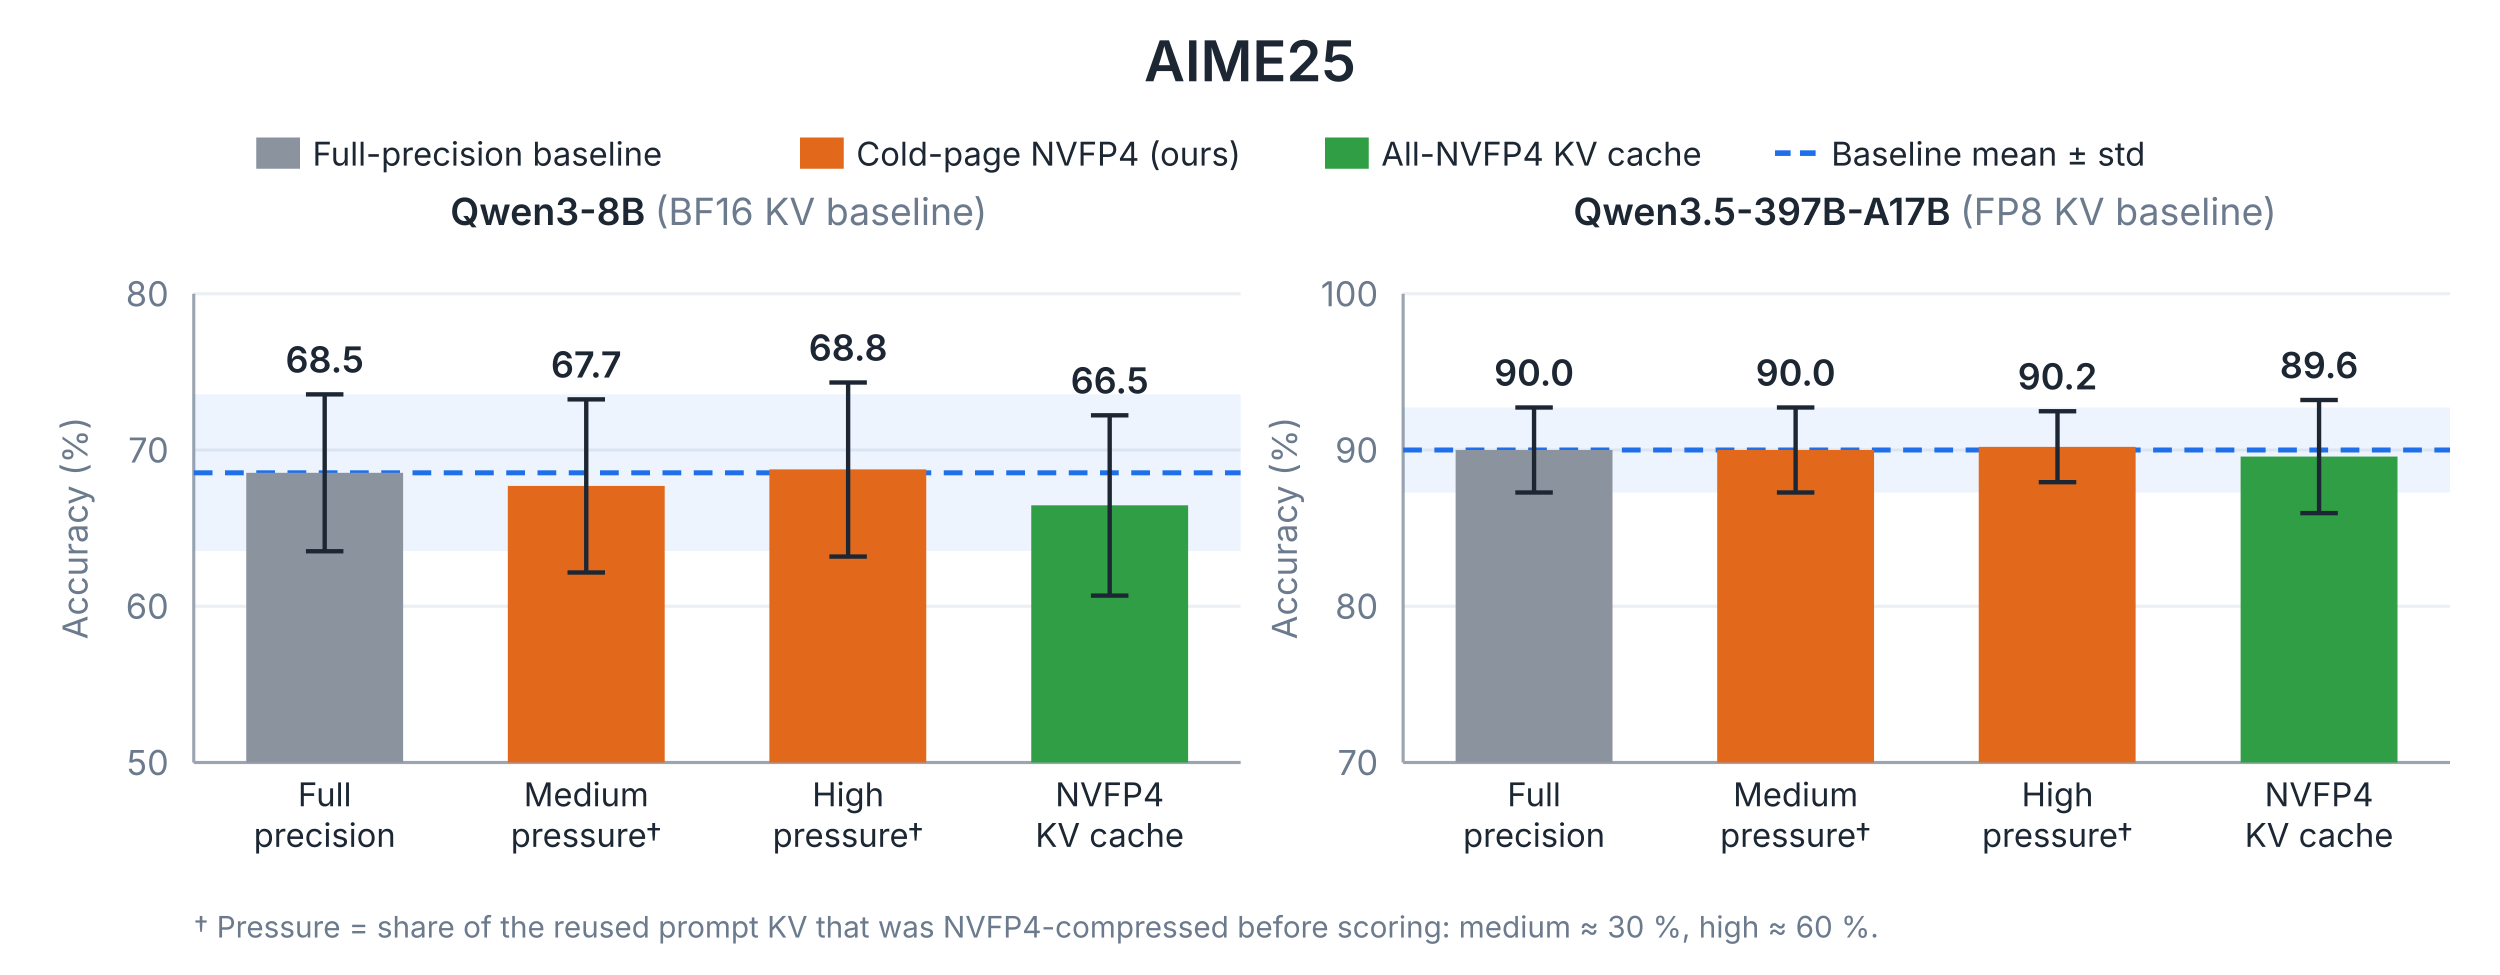
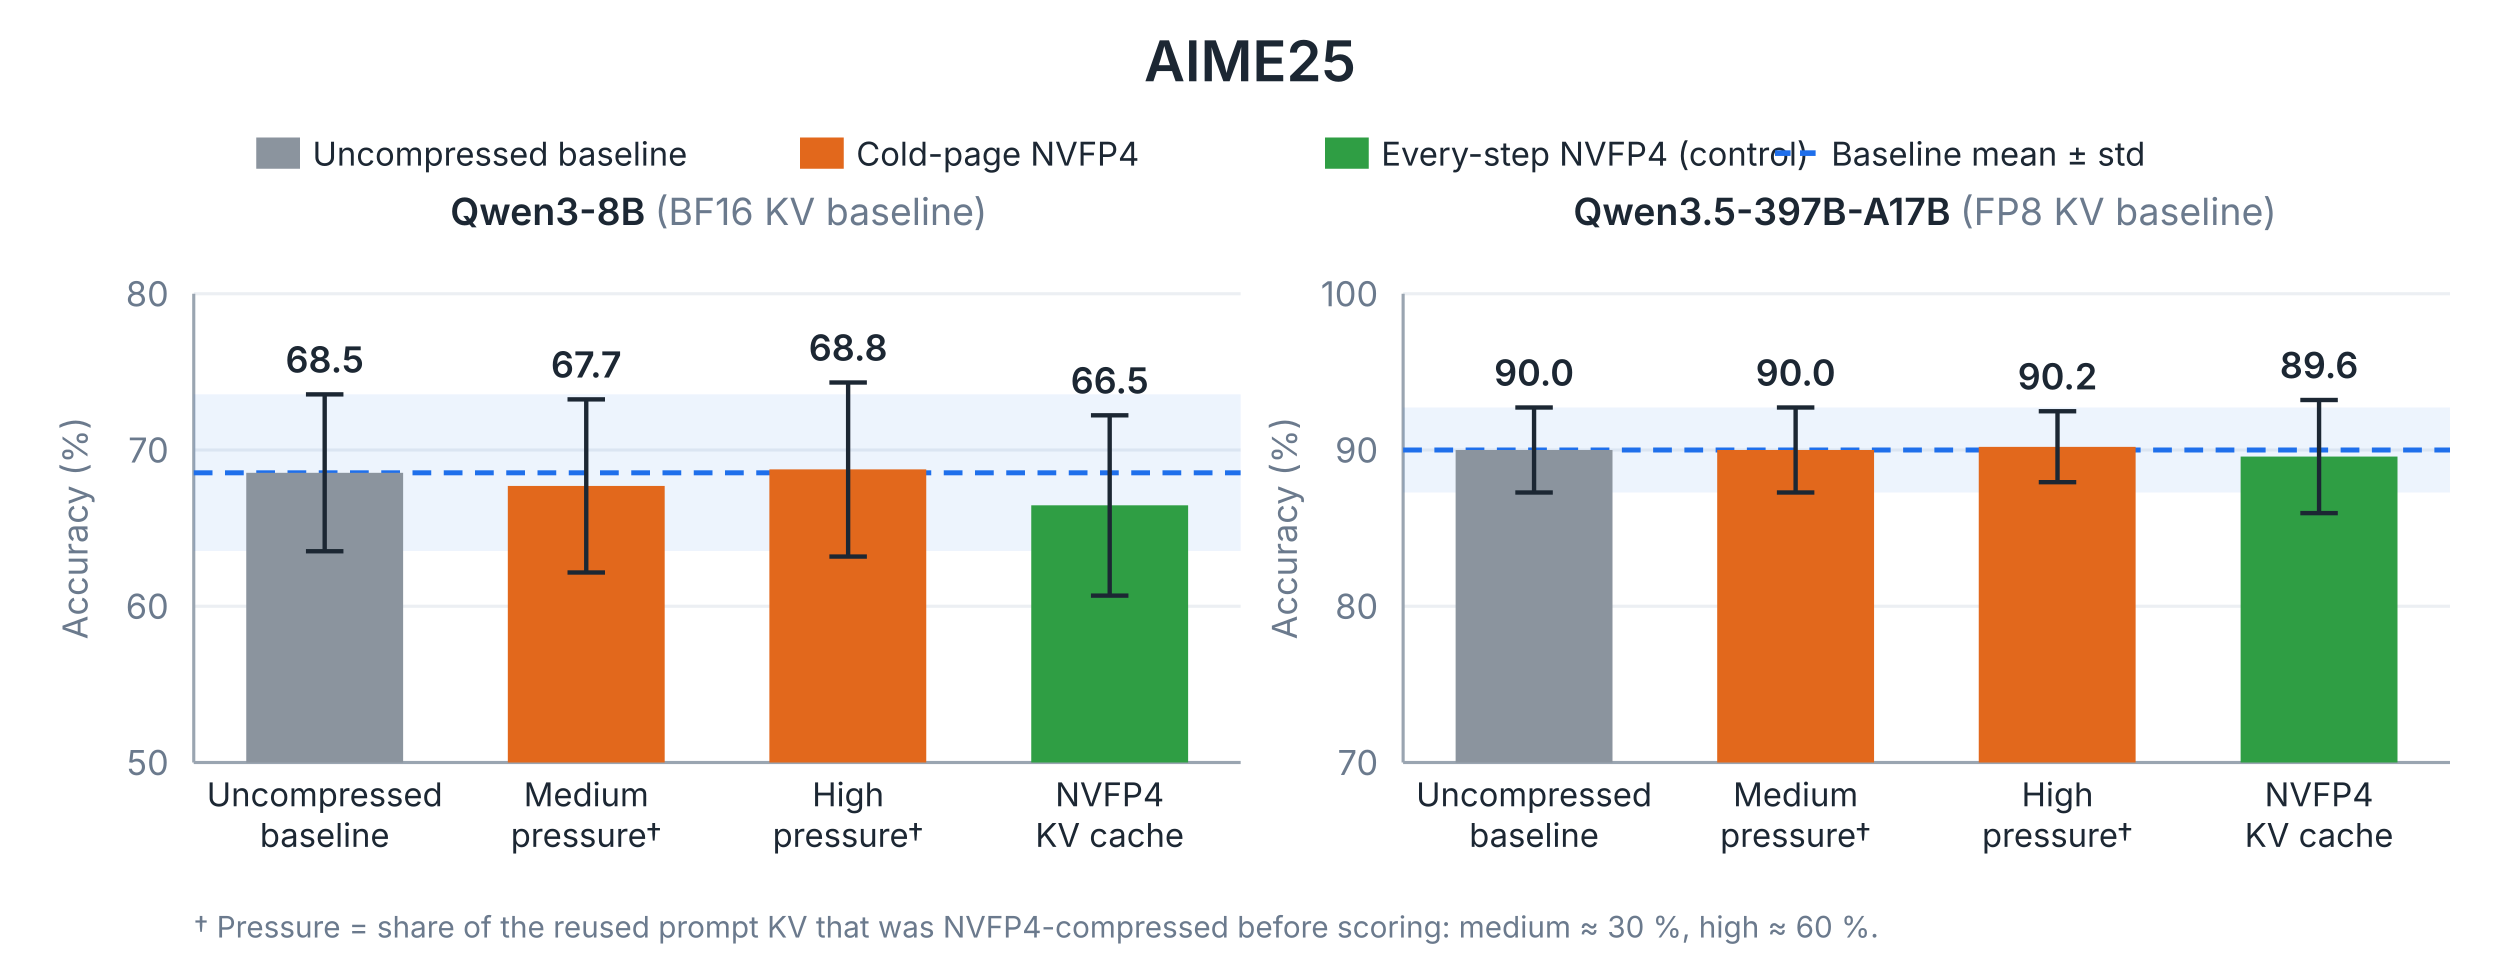
<svg xmlns="http://www.w3.org/2000/svg" viewBox="0 0 800 312" width="800" height="312" style="width:100%;height:auto;background:#fff;font-family:system-ui,-apple-system,Segoe UI,sans-serif">
  <text x="400" y="26" font-size="18" font-weight="600" fill="#1c2733" text-anchor="middle">AIME25</text>
  <rect x="82" y="44" width="14" height="10" fill="#8b949e" />
-   <text x="100" y="53" font-size="10.5" fill="#1c2733">Full-precision baseline</text>
+   <text x="100" y="53" font-size="10.5" fill="#1c2733">Uncompressed baseline</text>
  <rect x="256" y="44" width="14" height="10" fill="#e2681c" />
-   <text x="274" y="53" font-size="10.5" fill="#1c2733">Cold-page NVFP4 (ours)</text>
+   <text x="274" y="53" font-size="10.5" fill="#1c2733">Cold-page NVFP4</text>
  <rect x="424" y="44" width="14" height="10" fill="#2f9e44" />
-   <text x="442" y="53" font-size="10.5" fill="#1c2733">All-NVFP4 KV cache</text>
+   <text x="442" y="53" font-size="10.5" fill="#1c2733">Every-step NVFP4 (control)</text>
  <line x1="568" y1="49" x2="582" y2="49" stroke="#1f6feb" stroke-width="1.8" stroke-dasharray="5 3" />
  <text x="586" y="53" font-size="10.5" fill="#1c2733">Baseline mean ± std</text>
  <text x="230" y="72" font-size="12" font-weight="600" fill="#1c2733" text-anchor="middle">Qwen3-8B <tspan font-weight="400" fill="#6b7a8d">(BF16 KV baseline)</tspan>
  </text>
  <line x1="62" y1="244.0" x2="397" y2="244.0" stroke="#eceff3" />
  <text x="54" y="248.0" font-size="11" fill="#6b7a8d" text-anchor="end">50</text>
  <line x1="62" y1="194.0" x2="397" y2="194.0" stroke="#eceff3" />
  <text x="54" y="198.0" font-size="11" fill="#6b7a8d" text-anchor="end">60</text>
  <line x1="62" y1="144.0" x2="397" y2="144.0" stroke="#eceff3" />
  <text x="54" y="148.0" font-size="11" fill="#6b7a8d" text-anchor="end">70</text>
  <line x1="62" y1="94.0" x2="397" y2="94.0" stroke="#eceff3" />
  <text x="54" y="98.0" font-size="11" fill="#6b7a8d" text-anchor="end">80</text>
  <line x1="62" y1="94" x2="62" y2="244" stroke="#9aa5b1" />
  <line x1="62" y1="244" x2="397" y2="244" stroke="#9aa5b1" />
  <rect x="62" y="126.2" width="335" height="50.1" fill="#1f6feb" opacity="0.08" />
  <line x1="62" y1="151.3" x2="397" y2="151.3" stroke="#1f6feb" stroke-width="1.6" stroke-dasharray="6 4" />
  <rect x="78.8" y="151.3" width="50.2" height="92.7" fill="#8b949e" />
  <line x1="103.9" y1="126.2" x2="103.9" y2="176.4" stroke="#1c2733" stroke-width="1.4" />
  <line x1="97.9" y1="126.2" x2="109.9" y2="126.2" stroke="#1c2733" stroke-width="1.4" />
  <line x1="97.9" y1="176.4" x2="109.9" y2="176.4" stroke="#1c2733" stroke-width="1.4" />
  <text x="103.9" y="119.2" font-size="11.5" font-weight="600" fill="#1c2733" text-anchor="middle">68.5</text>
-   <text x="103.9" y="258" font-size="10.5" fill="#1c2733" text-anchor="middle">Full</text>
-   <text x="103.9" y="271" font-size="10.5" fill="#1c2733" text-anchor="middle">precision</text>
+   <text x="103.9" y="258" font-size="10.5" fill="#1c2733" text-anchor="middle">Uncompressed</text>
+   <text x="103.9" y="271" font-size="10.5" fill="#1c2733" text-anchor="middle">baseline</text>
  <rect x="162.5" y="155.5" width="50.2" height="88.5" fill="#e2681c" />
  <line x1="187.6" y1="127.8" x2="187.6" y2="183.2" stroke="#1c2733" stroke-width="1.4" />
  <line x1="181.6" y1="127.8" x2="193.6" y2="127.8" stroke="#1c2733" stroke-width="1.4" />
  <line x1="181.6" y1="183.2" x2="193.6" y2="183.2" stroke="#1c2733" stroke-width="1.4" />
  <text x="187.6" y="120.8" font-size="11.5" font-weight="600" fill="#1c2733" text-anchor="middle">67.7</text>
  <text x="187.6" y="258" font-size="10.5" fill="#1c2733" text-anchor="middle">Medium</text>
  <text x="187.6" y="271" font-size="10.5" fill="#1c2733" text-anchor="middle">pressure†</text>
  <rect x="246.2" y="150.2" width="50.2" height="93.8" fill="#e2681c" />
  <line x1="271.4" y1="122.4" x2="271.4" y2="178.1" stroke="#1c2733" stroke-width="1.4" />
  <line x1="265.4" y1="122.4" x2="277.4" y2="122.4" stroke="#1c2733" stroke-width="1.4" />
  <line x1="265.4" y1="178.1" x2="277.4" y2="178.1" stroke="#1c2733" stroke-width="1.4" />
  <text x="271.4" y="115.4" font-size="11.5" font-weight="600" fill="#1c2733" text-anchor="middle">68.8</text>
  <text x="271.4" y="258" font-size="10.5" fill="#1c2733" text-anchor="middle">High</text>
  <text x="271.4" y="271" font-size="10.5" fill="#1c2733" text-anchor="middle">pressure†</text>
  <rect x="330.0" y="161.7" width="50.2" height="82.3" fill="#2f9e44" />
  <line x1="355.1" y1="132.9" x2="355.1" y2="190.6" stroke="#1c2733" stroke-width="1.4" />
  <line x1="349.1" y1="132.9" x2="361.1" y2="132.9" stroke="#1c2733" stroke-width="1.4" />
  <line x1="349.1" y1="190.6" x2="361.1" y2="190.6" stroke="#1c2733" stroke-width="1.4" />
  <text x="355.1" y="125.9" font-size="11.5" font-weight="600" fill="#1c2733" text-anchor="middle">66.5</text>
  <text x="355.1" y="258" font-size="10.5" fill="#1c2733" text-anchor="middle">NVFP4</text>
  <text x="355.1" y="271" font-size="10.5" fill="#1c2733" text-anchor="middle">KV cache</text>
  <text x="28" y="169" font-size="11" fill="#6b7a8d" text-anchor="middle" transform="rotate(-90 28 169)">Accuracy (%)</text>
  <text x="616" y="72" font-size="12" font-weight="600" fill="#1c2733" text-anchor="middle">Qwen3.5-397B-A17B <tspan font-weight="400" fill="#6b7a8d">(FP8 KV baseline)</tspan>
  </text>
  <line x1="449" y1="244.0" x2="784" y2="244.0" stroke="#eceff3" />
  <text x="441" y="248.0" font-size="11" fill="#6b7a8d" text-anchor="end">70</text>
  <line x1="449" y1="194.0" x2="784" y2="194.0" stroke="#eceff3" />
  <text x="441" y="198.0" font-size="11" fill="#6b7a8d" text-anchor="end">80</text>
  <line x1="449" y1="144.0" x2="784" y2="144.0" stroke="#eceff3" />
  <text x="441" y="148.0" font-size="11" fill="#6b7a8d" text-anchor="end">90</text>
  <line x1="449" y1="94.0" x2="784" y2="94.0" stroke="#eceff3" />
  <text x="441" y="98.0" font-size="11" fill="#6b7a8d" text-anchor="end">100</text>
  <line x1="449" y1="94" x2="449" y2="244" stroke="#9aa5b1" />
  <line x1="449" y1="244" x2="784" y2="244" stroke="#9aa5b1" />
  <rect x="449" y="130.4" width="335" height="27.2" fill="#1f6feb" opacity="0.08" />
  <line x1="449" y1="144.0" x2="784" y2="144.0" stroke="#1f6feb" stroke-width="1.6" stroke-dasharray="6 4" />
  <rect x="465.8" y="144.0" width="50.2" height="100.0" fill="#8b949e" />
  <line x1="490.9" y1="130.4" x2="490.9" y2="157.6" stroke="#1c2733" stroke-width="1.4" />
  <line x1="484.9" y1="130.4" x2="496.9" y2="130.4" stroke="#1c2733" stroke-width="1.4" />
  <line x1="484.9" y1="157.6" x2="496.9" y2="157.6" stroke="#1c2733" stroke-width="1.4" />
  <text x="490.9" y="123.4" font-size="11.5" font-weight="600" fill="#1c2733" text-anchor="middle">90.0</text>
-   <text x="490.9" y="258" font-size="10.5" fill="#1c2733" text-anchor="middle">Full</text>
-   <text x="490.9" y="271" font-size="10.5" fill="#1c2733" text-anchor="middle">precision</text>
+   <text x="490.9" y="258" font-size="10.5" fill="#1c2733" text-anchor="middle">Uncompressed</text>
+   <text x="490.9" y="271" font-size="10.5" fill="#1c2733" text-anchor="middle">baseline</text>
  <rect x="549.5" y="144.0" width="50.2" height="100.0" fill="#e2681c" />
  <line x1="574.6" y1="130.4" x2="574.6" y2="157.6" stroke="#1c2733" stroke-width="1.4" />
  <line x1="568.6" y1="130.4" x2="580.6" y2="130.4" stroke="#1c2733" stroke-width="1.4" />
  <line x1="568.6" y1="157.6" x2="580.6" y2="157.6" stroke="#1c2733" stroke-width="1.4" />
  <text x="574.6" y="123.4" font-size="11.5" font-weight="600" fill="#1c2733" text-anchor="middle">90.0</text>
  <text x="574.6" y="258" font-size="10.5" fill="#1c2733" text-anchor="middle">Medium</text>
  <text x="574.6" y="271" font-size="10.5" fill="#1c2733" text-anchor="middle">pressure†</text>
  <rect x="633.2" y="143.0" width="50.2" height="101.0" fill="#e2681c" />
  <line x1="658.4" y1="131.6" x2="658.4" y2="154.3" stroke="#1c2733" stroke-width="1.4" />
  <line x1="652.4" y1="131.6" x2="664.4" y2="131.6" stroke="#1c2733" stroke-width="1.4" />
  <line x1="652.4" y1="154.3" x2="664.4" y2="154.3" stroke="#1c2733" stroke-width="1.4" />
  <text x="658.4" y="124.6" font-size="11.5" font-weight="600" fill="#1c2733" text-anchor="middle">90.2</text>
  <text x="658.4" y="258" font-size="10.5" fill="#1c2733" text-anchor="middle">High</text>
  <text x="658.4" y="271" font-size="10.5" fill="#1c2733" text-anchor="middle">pressure†</text>
  <rect x="717.0" y="146.1" width="50.2" height="97.9" fill="#2f9e44" />
  <line x1="742.1" y1="128.0" x2="742.1" y2="164.2" stroke="#1c2733" stroke-width="1.4" />
  <line x1="736.1" y1="128.0" x2="748.1" y2="128.0" stroke="#1c2733" stroke-width="1.4" />
  <line x1="736.1" y1="164.2" x2="748.1" y2="164.2" stroke="#1c2733" stroke-width="1.4" />
  <text x="742.1" y="121.0" font-size="11.5" font-weight="600" fill="#1c2733" text-anchor="middle">89.6</text>
  <text x="742.1" y="258" font-size="10.5" fill="#1c2733" text-anchor="middle">NVFP4</text>
  <text x="742.1" y="271" font-size="10.5" fill="#1c2733" text-anchor="middle">KV cache</text>
  <text x="415" y="169" font-size="11" fill="#6b7a8d" text-anchor="middle" transform="rotate(-90 415 169)">Accuracy (%)</text>
  <text x="62" y="300" font-size="9.5" fill="#6b7a8d">† Pressure = share of the reused prompt KV that was NVFP4-compressed before scoring: medium ≈ 30 %, high ≈ 60 %.</text>
</svg>
